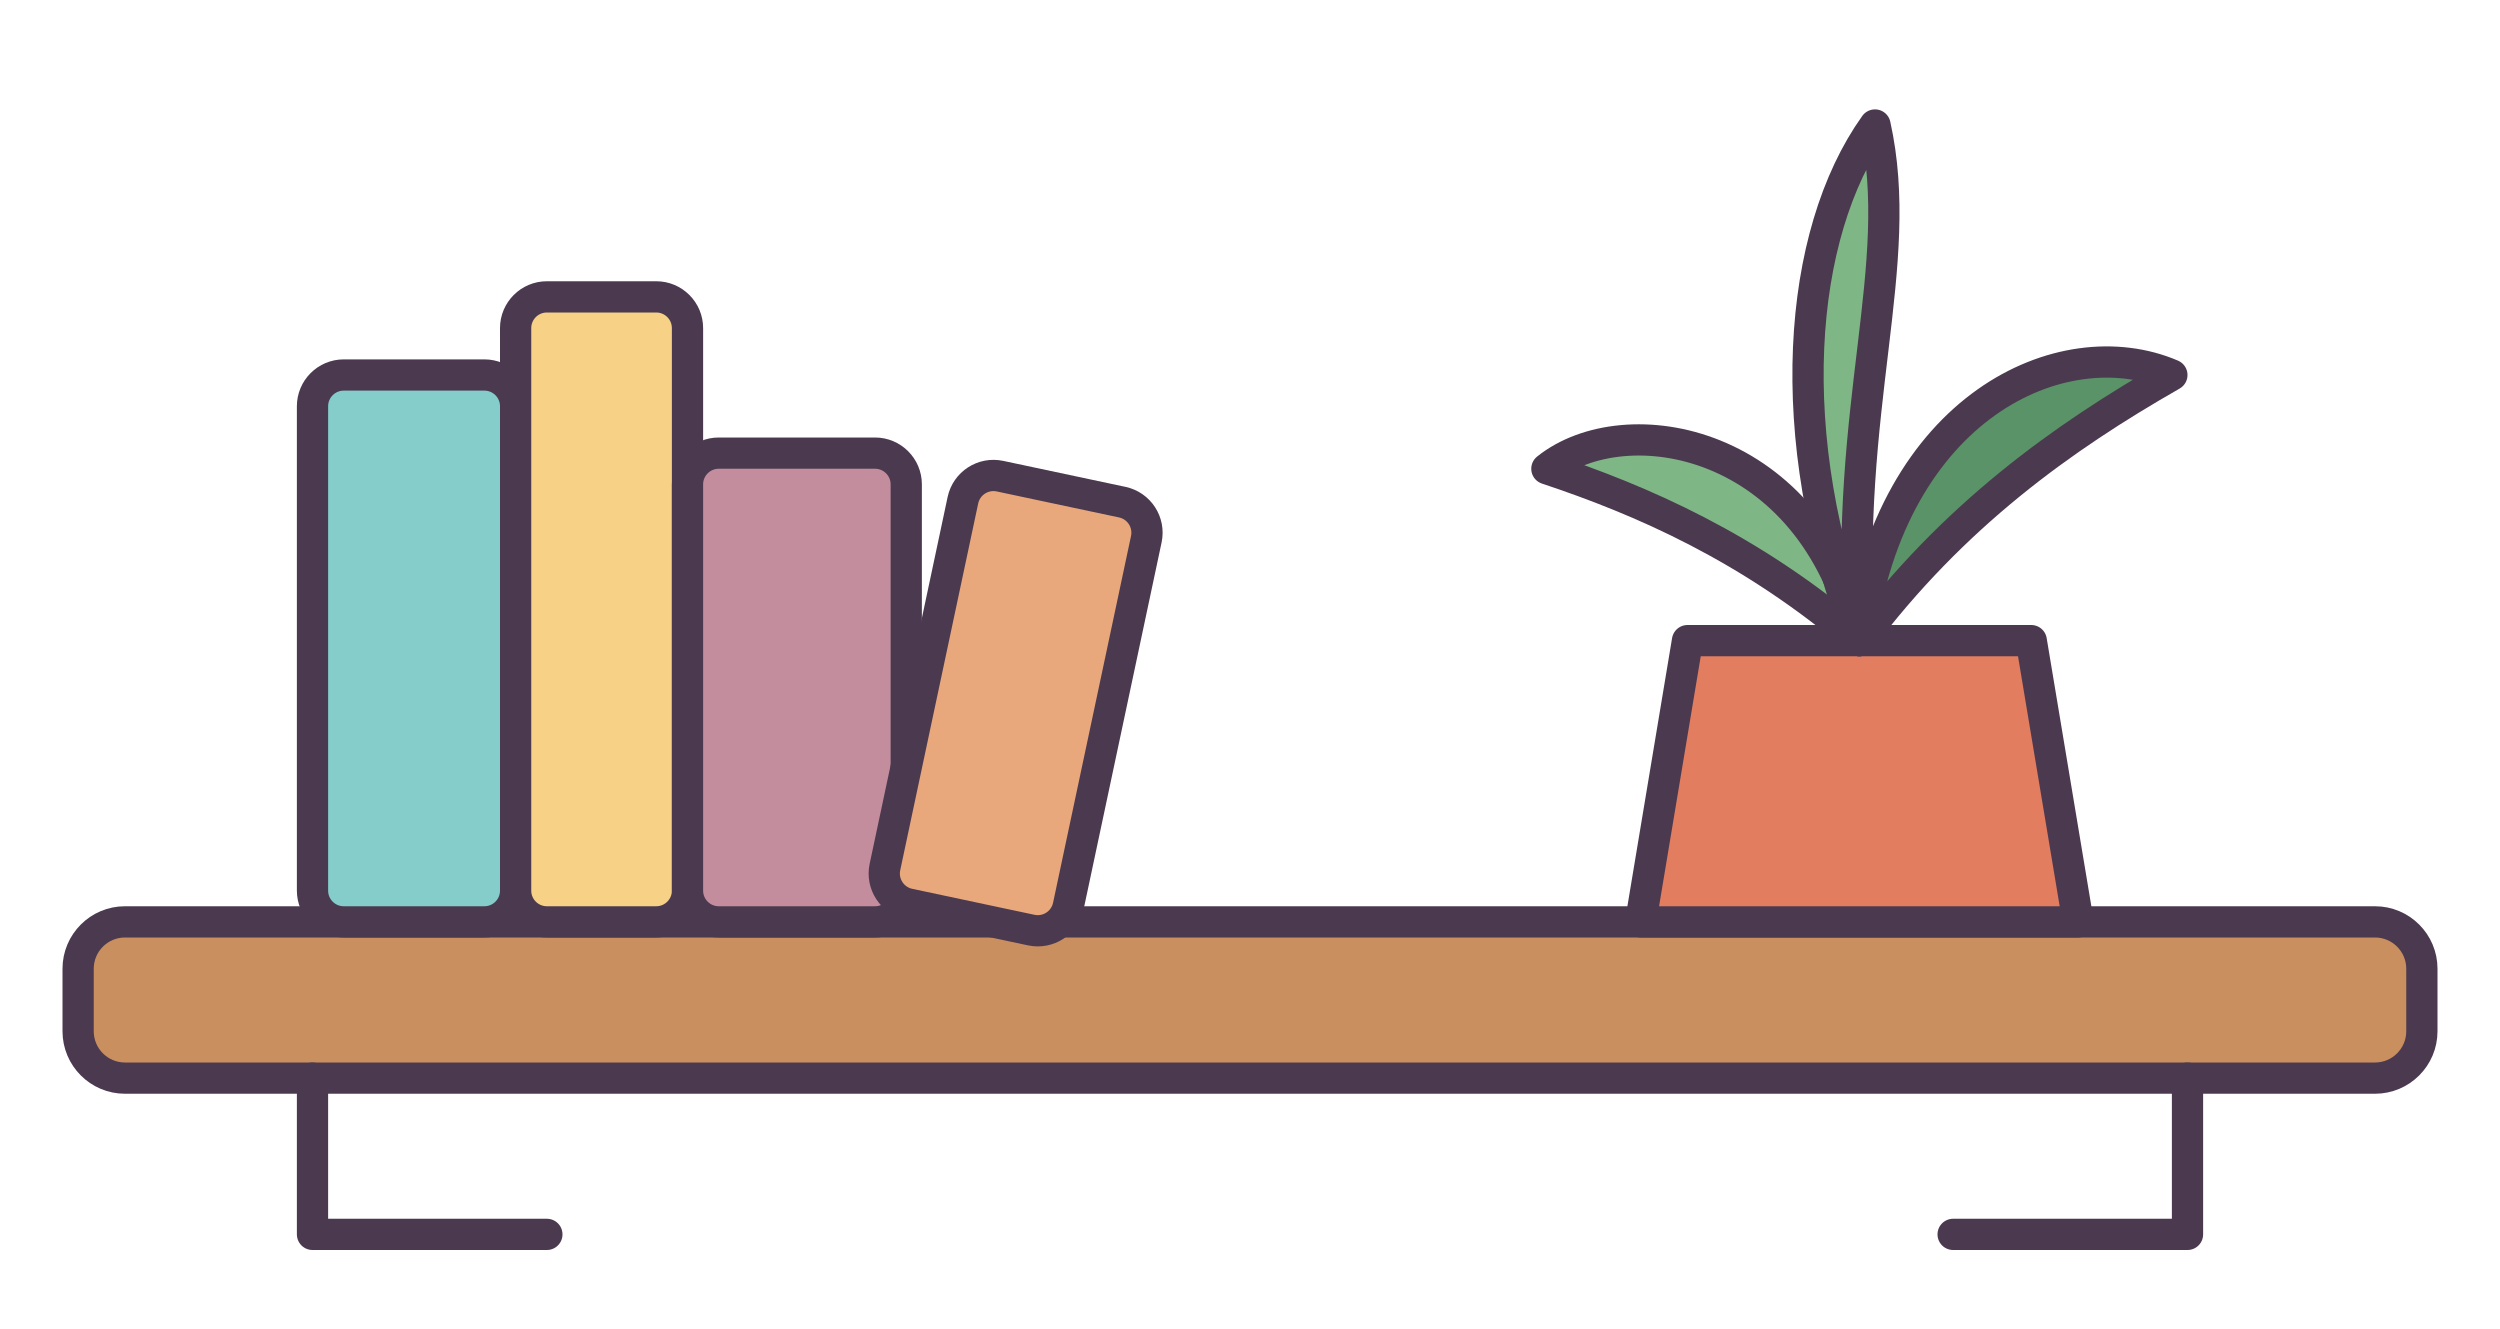
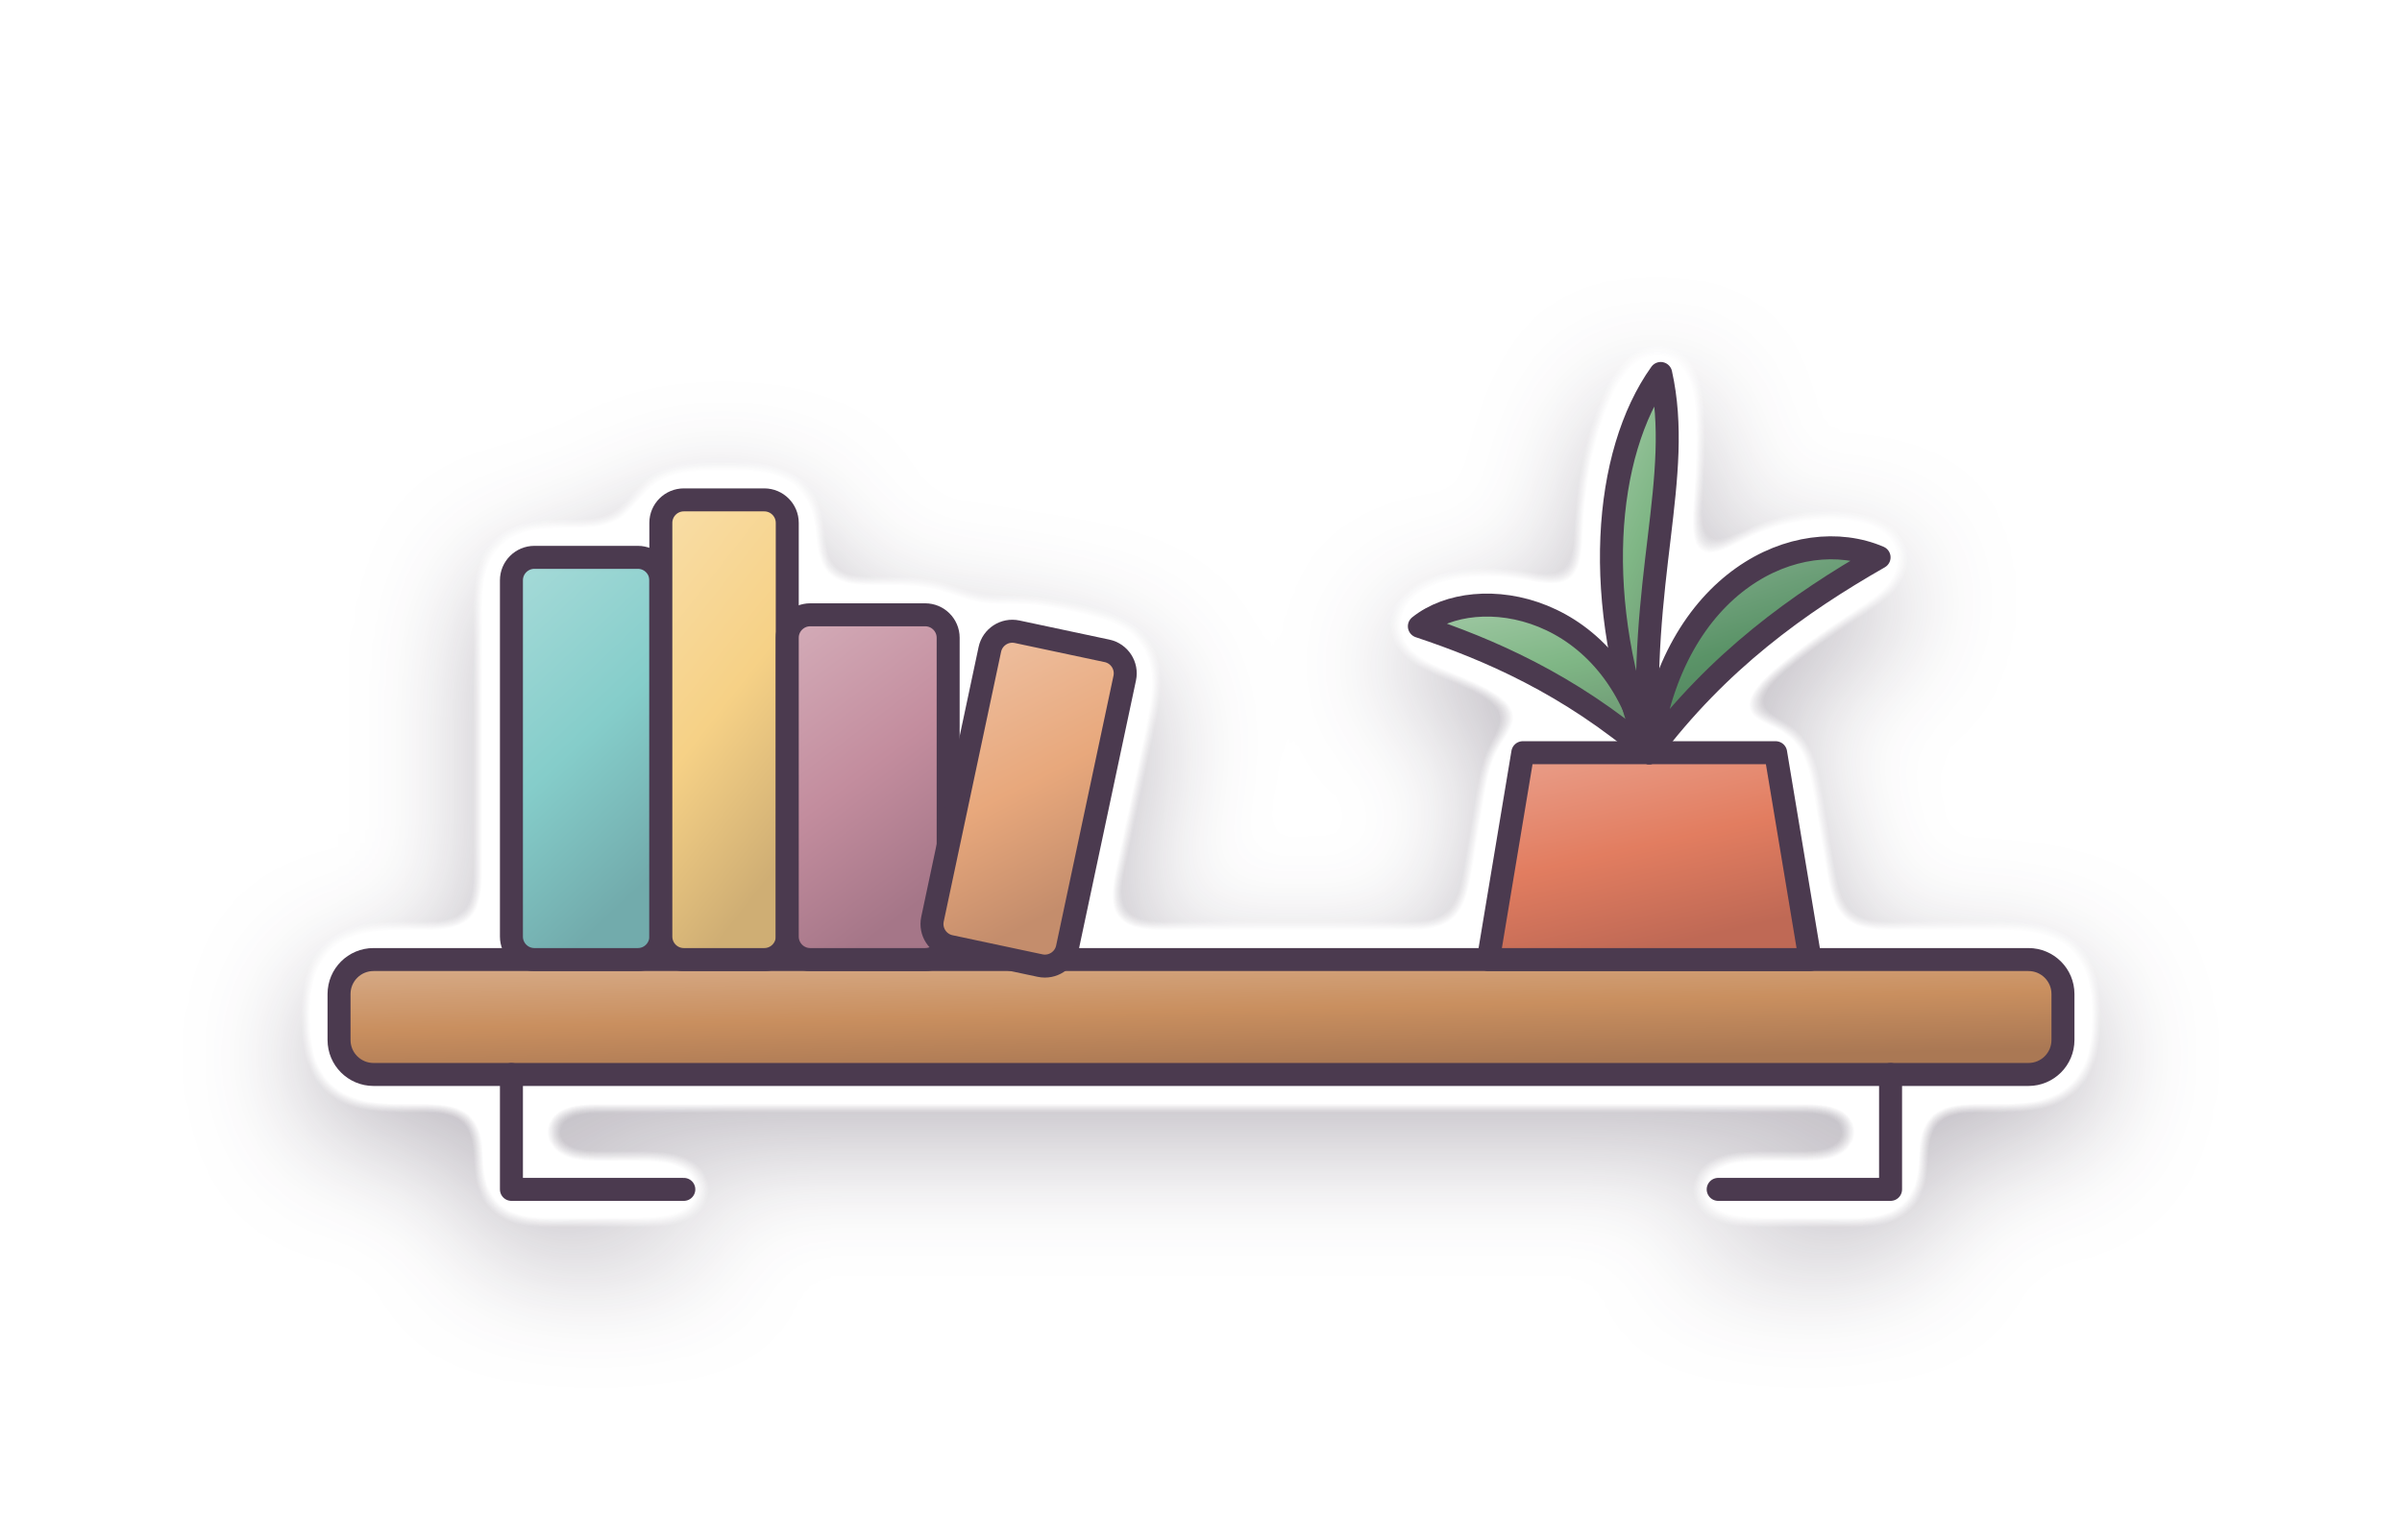
- <svg xmlns="http://www.w3.org/2000/svg" width="320" height="170" viewBox="0 0 320 170">
-   <rect x="10" y="118" width="300" height="20" rx="6" fill="#c98f5f" stroke="#4b3a4f" stroke-width="4" stroke-linejoin="round" stroke-linecap="round" />
-   <path d="M40 138 v20 h30" fill="none" stroke="#4b3a4f" stroke-width="4" stroke-linejoin="round" stroke-linecap="round" />
-   <path d="M280 138 v20 h-30" fill="none" stroke="#4b3a4f" stroke-width="4" stroke-linejoin="round" stroke-linecap="round" />
-   <rect x="40" y="48" width="26" height="70" rx="4" fill="#85cdca" stroke="#4b3a4f" stroke-width="4" stroke-linejoin="round" stroke-linecap="round" />
-   <rect x="66" y="38" width="22" height="80" rx="4" fill="#f6d186" stroke="#4b3a4f" stroke-width="4" stroke-linejoin="round" stroke-linecap="round" />
-   <rect x="88" y="58" width="28" height="60" rx="4" fill="#c38d9e" stroke="#4b3a4f" stroke-width="4" stroke-linejoin="round" stroke-linecap="round" />
-   <rect x="118" y="62" width="24" height="56" rx="4" fill="#e8a87c" stroke="#4b3a4f" stroke-width="4" stroke-linejoin="round" stroke-linecap="round" transform="rotate(12 130 90)" />
-   <path d="M210 118 l6 -36 h44 l6 36 z" fill="#e27d60" stroke="#4b3a4f" stroke-width="4" stroke-linejoin="round" stroke-linecap="round" />
-   <path d="M238 82 c-6 -26 -30 -30 -40 -22 c12 4 26 10 40 22 z" fill="#7fb685" stroke="#4b3a4f" stroke-width="4" stroke-linejoin="round" stroke-linecap="round" />
-   <path d="M238 82 c4 -30 26 -40 40 -34 c-14 8 -28 18 -40 34 z" fill="#5a9367" stroke="#4b3a4f" stroke-width="4" stroke-linejoin="round" stroke-linecap="round" />
-   <path d="M238 82 c-2 -30 6 -48 2 -66 c-10 14 -12 40 -2 66 z" fill="#7fb685" stroke="#4b3a4f" stroke-width="4" stroke-linejoin="round" stroke-linecap="round" />
+ <svg xmlns="http://www.w3.org/2000/svg" width="418" height="268" viewBox="-49 -49 418 268">
+   <defs>
+     <linearGradient id="v0" x1="0" y1="0" x2="0.35" y2="1">
+       <stop offset="0" stop-color="#d8ae8c" />
+       <stop offset=".55" stop-color="#c98f5f" />
+       <stop offset="1" stop-color="#aa7854" />
+     </linearGradient>
+     <linearGradient id="v1" x1="0" y1="0" x2="0.35" y2="1">
+       <stop offset="0" stop-color="#a7dbd9" />
+       <stop offset=".55" stop-color="#85cdca" />
+       <stop offset="1" stop-color="#72abac" />
+     </linearGradient>
+     <linearGradient id="v2" x1="0" y1="0" x2="0.35" y2="1">
+       <stop offset="0" stop-color="#f9dea8" />
+       <stop offset=".55" stop-color="#f6d186" />
+       <stop offset="1" stop-color="#cfae74" />
+     </linearGradient>
+     <linearGradient id="v3" x1="0" y1="0" x2="0.35" y2="1">
+       <stop offset="0" stop-color="#d4adb9" />
+       <stop offset=".55" stop-color="#c38d9e" />
+       <stop offset="1" stop-color="#a57688" />
+     </linearGradient>
+     <linearGradient id="v4" x1="0" y1="0" x2="0.35" y2="1">
+       <stop offset="0" stop-color="#eec0a1" />
+       <stop offset=".55" stop-color="#e8a87c" />
+       <stop offset="1" stop-color="#c48d6c" />
+     </linearGradient>
+     <linearGradient id="v5" x1="0" y1="0" x2="0.35" y2="1">
+       <stop offset="0" stop-color="#eaa18d" />
+       <stop offset=".55" stop-color="#e27d60" />
+       <stop offset="1" stop-color="#bf6955" />
+     </linearGradient>
+     <linearGradient id="v6" x1="0" y1="0" x2="0.35" y2="1">
+       <stop offset="0" stop-color="#a3caa7" />
+       <stop offset=".55" stop-color="#7fb685" />
+       <stop offset="1" stop-color="#6e9874" />
+     </linearGradient>
+     <linearGradient id="v7" x1="0" y1="0" x2="0.35" y2="1">
+       <stop offset="0" stop-color="#88b192" />
+       <stop offset=".55" stop-color="#5a9367" />
+       <stop offset="1" stop-color="#4f7b5b" />
+     </linearGradient>
+     <filter id="cut" x="-50%" y="-50%" width="200%" height="200%" color-interpolation-filters="sRGB">
+       <feMorphology in="SourceAlpha" operator="dilate" radius="6.72" />
+       <feGaussianBlur stdDeviation="4.48" />
+       <feComponentTransfer result="d">
+         <feFuncA type="linear" slope="8" intercept="-2" />
+       </feComponentTransfer>
+       <feFlood flood-color="#ffffff" />
+       <feComposite in2="d" operator="in" result="b" />
+       <feGaussianBlur in="d" stdDeviation="10.1" />
+       <feOffset dy="6.7" result="o" />
+       <feFlood flood-color="#2b1d33" flood-opacity=".3" />
+       <feComposite in2="o" operator="in" result="s" />
+       <feMerge>
+         <feMergeNode in="s" />
+         <feMergeNode in="b" />
+         <feMergeNode in="SourceGraphic" />
+       </feMerge>
+     </filter>
+   </defs>
+   <g filter="url(#cut)">
+     <rect x="10" y="118" width="300" height="20" rx="6" fill="url(#v0)" stroke="#4b3a4f" stroke-width="4" stroke-linejoin="round" stroke-linecap="round" />
+     <path d="M40 138 v20 h30" fill="none" stroke="#4b3a4f" stroke-width="4" stroke-linejoin="round" stroke-linecap="round" />
+     <path d="M280 138 v20 h-30" fill="none" stroke="#4b3a4f" stroke-width="4" stroke-linejoin="round" stroke-linecap="round" />
+     <rect x="40" y="48" width="26" height="70" rx="4" fill="url(#v1)" stroke="#4b3a4f" stroke-width="4" stroke-linejoin="round" stroke-linecap="round" />
+     <rect x="66" y="38" width="22" height="80" rx="4" fill="url(#v2)" stroke="#4b3a4f" stroke-width="4" stroke-linejoin="round" stroke-linecap="round" />
+     <rect x="88" y="58" width="28" height="60" rx="4" fill="url(#v3)" stroke="#4b3a4f" stroke-width="4" stroke-linejoin="round" stroke-linecap="round" />
+     <rect x="118" y="62" width="24" height="56" rx="4" fill="url(#v4)" stroke="#4b3a4f" stroke-width="4" stroke-linejoin="round" stroke-linecap="round" transform="rotate(12 130 90)" />
+     <path d="M210 118 l6 -36 h44 l6 36 z" fill="url(#v5)" stroke="#4b3a4f" stroke-width="4" stroke-linejoin="round" stroke-linecap="round" />
+     <path d="M238 82 c-6 -26 -30 -30 -40 -22 c12 4 26 10 40 22 z" fill="url(#v6)" stroke="#4b3a4f" stroke-width="4" stroke-linejoin="round" stroke-linecap="round" />
+     <path d="M238 82 c4 -30 26 -40 40 -34 c-14 8 -28 18 -40 34 z" fill="url(#v7)" stroke="#4b3a4f" stroke-width="4" stroke-linejoin="round" stroke-linecap="round" />
+     <path d="M238 82 c-2 -30 6 -48 2 -66 c-10 14 -12 40 -2 66 z" fill="url(#v6)" stroke="#4b3a4f" stroke-width="4" stroke-linejoin="round" stroke-linecap="round" />
+   </g>
</svg>
